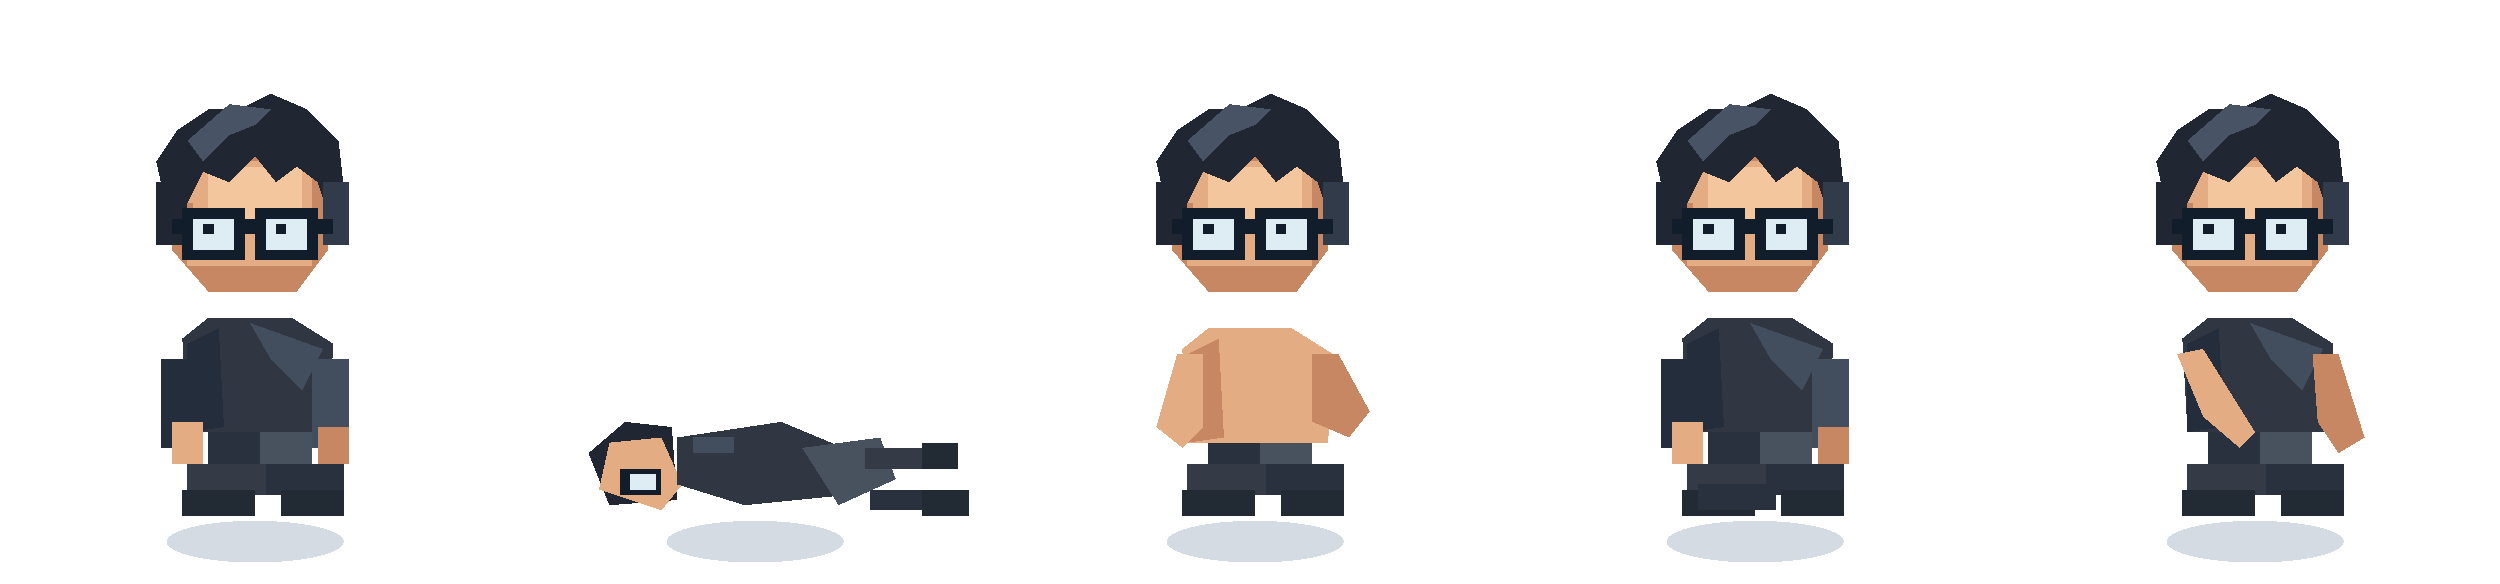
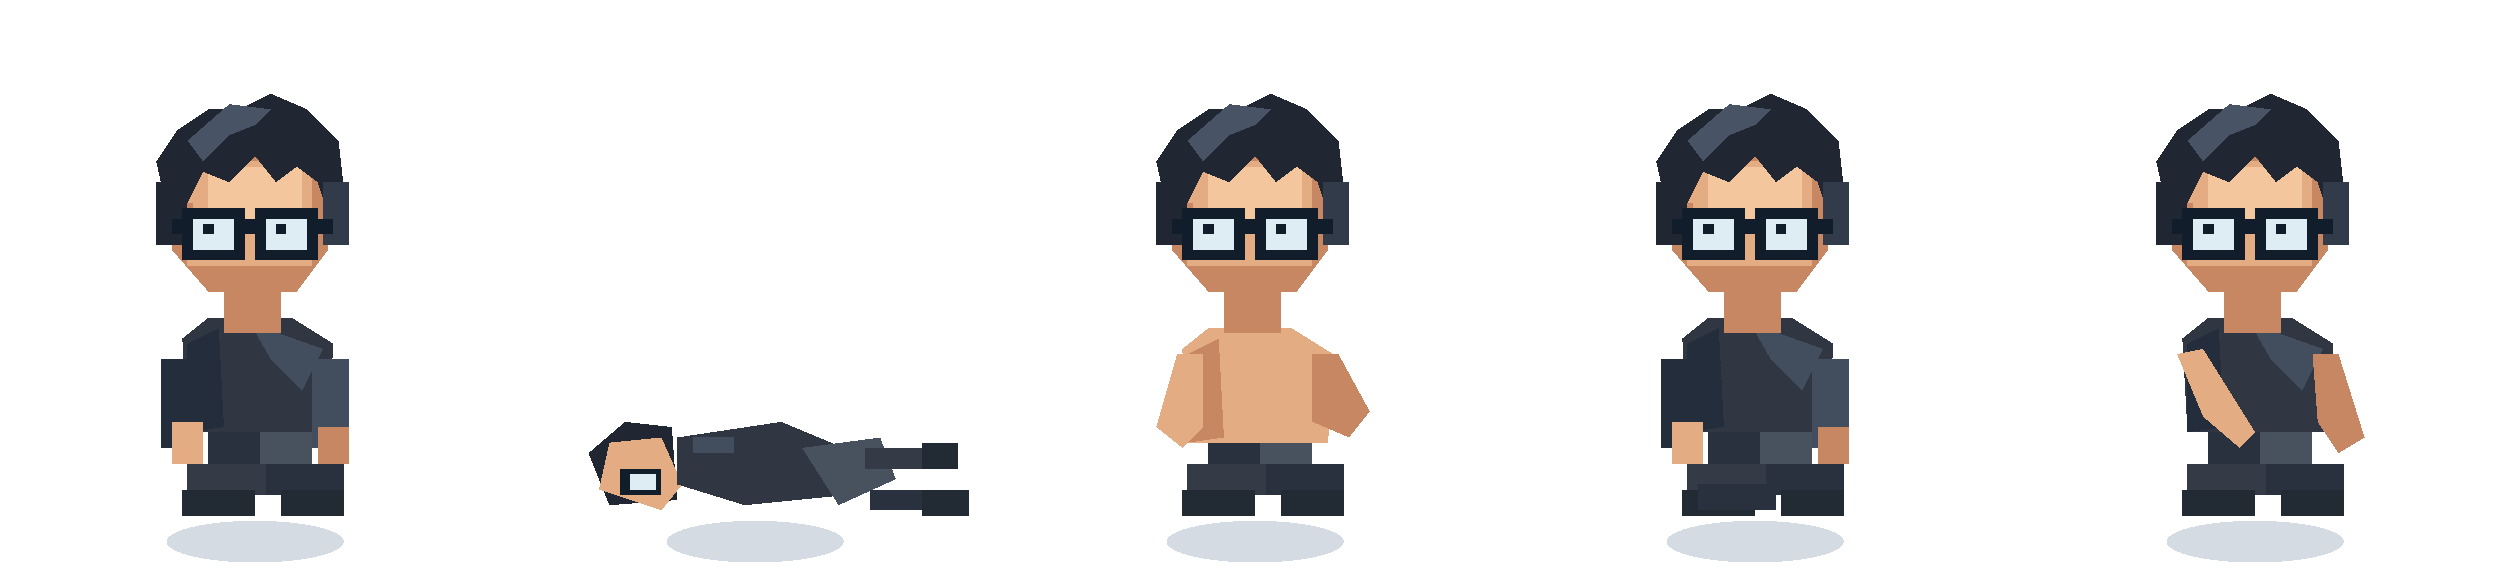
<svg xmlns="http://www.w3.org/2000/svg" width="480" height="112" viewBox="0 0 480 112" shape-rendering="crispEdges">
  <g transform="translate(0 0)">
    <ellipse cx="49" cy="104" rx="17" ry="4" fill="#5B779442" />
    <rect x="40" y="80" width="12" height="10" fill="#28313D" />
    <rect x="50" y="80" width="10" height="11" fill="#48525F" />
    <rect x="36" y="89" width="15" height="6" fill="#343B47" />
    <rect x="51" y="89" width="15" height="6" fill="#28313D" />
    <rect x="35" y="94" width="14" height="5" fill="#222B34" />
    <rect x="54" y="94" width="12" height="5" fill="#222B34" />
    <polygon points="35,65 40,61 56,61 64,66 63,83 36,83" fill="#303743" />
    <polygon points="36,66 42,63 43,82 36,83" fill="#242D3B" />
    <polygon points="48,62 62,67 58,75 52,69" fill="#424E5E" />
    <rect x="31" y="69" width="7" height="17" fill="#242D3B" />
    <rect x="33" y="81" width="6" height="8" fill="#E4AC82" />
    <rect x="60" y="69" width="7" height="17" fill="#424E5E" />
    <rect x="61" y="82" width="6" height="7" fill="#C88763" />
    <polygon points="33,29 36,25 60,25 64,31 63,48 57,56 40,56 33,48" fill="#C88763" />
    <rect x="36" y="31" width="24" height="20" fill="#E4AC82" />
    <rect x="40" y="32" width="18" height="12" fill="#F4C69D" />
    <rect x="33" y="39" width="4" height="9" fill="#C88763" />
    <rect x="61" y="39" width="4" height="8" fill="#C88763" />
+     <rect x="43" y="52" width="11" height="12" fill="#C88763" />
    <polygon points="32,40 30,31 34,25 40,21 46,21 52,18 59,21 65,27 66,36 63,41 61,35 57,32 53,35 49,30 44,35 39,33 36,39" fill="#202632" />
    <polygon points="36,27 44,20 52,21 49,24 44,26 39,31" fill="#485366" />
    <rect x="30" y="35" width="6" height="12" fill="#202632" />
    <rect x="62" y="35" width="5" height="12" fill="#323B4A" />
    <rect x="35" y="40" width="12" height="10" fill="#111D2B" />
    <rect x="49" y="40" width="12" height="10" fill="#111D2B" />
    <rect x="37" y="42" width="8" height="6" fill="#DDEDF3" />
    <rect x="51" y="42" width="8" height="6" fill="#DDEDF3" />
    <rect x="46" y="42" width="4" height="3" fill="#111D2B" />
    <rect x="33" y="42" width="3" height="3" fill="#111D2B" />
    <rect x="61" y="42" width="3" height="3" fill="#111D2B" />
    <rect x="39" y="43" width="2" height="2" fill="#111D2B" />
    <rect x="53" y="43" width="2" height="2" fill="#111D2B" />
    <rect x="46" y="52" width="5" height="1" fill="#C88763" />
  </g>
  <g transform="translate(96 0)">
    <ellipse cx="49" cy="104" rx="17" ry="4" fill="#5B779442" />
    <polygon points="17,87 24,81 33,82 34,96 21,97" fill="#202632" />
    <polygon points="21,85 31,84 35,93 31,98 19,94" fill="#E4AC82" />
    <rect x="23" y="90" width="8" height="5" fill="#111D2B" />
    <rect x="25" y="91" width="5" height="3" fill="#DDEDF3" />
    <polygon points="34,84 54,81 66,86 67,95 47,97 34,93" fill="#303743" />
    <polygon points="58,86 73,84 76,92 65,97" fill="#48525F" />
    <rect x="70" y="86" width="14" height="4" fill="#343B47" />
    <rect x="71" y="94" width="14" height="4" fill="#28313D" />
    <rect x="81" y="85" width="7" height="5" fill="#222B34" />
    <rect x="81" y="94" width="9" height="5" fill="#222B34" />
    <rect x="37" y="84" width="8" height="3" fill="#424E5E" />
  </g>
  <g transform="translate(192 0)">
    <ellipse cx="49" cy="104" rx="17" ry="4" fill="#5B779442" />
    <rect x="40" y="80" width="12" height="10" fill="#28313D" />
    <rect x="50" y="80" width="10" height="11" fill="#48525F" />
    <rect x="36" y="89" width="15" height="6" fill="#343B47" />
    <rect x="51" y="89" width="15" height="6" fill="#28313D" />
    <rect x="35" y="94" width="14" height="5" fill="#222B34" />
    <rect x="54" y="94" width="12" height="5" fill="#222B34" />
    <polygon points="35,67 40,63 56,63 64,68 63,85 36,85" fill="#E4AC82" />
    <polygon points="36,68 42,65 43,84 36,85" fill="#C88763" />
    <polygon points="34,68 39,68 39,82 35,86 30,82" fill="#E4AC82" />
    <polygon points="60,68 65,68 71,79 67,84 60,81" fill="#C88763" />
    <polygon points="33,29 36,25 60,25 64,31 63,48 57,56 40,56 33,48" fill="#C88763" />
    <rect x="36" y="31" width="24" height="20" fill="#E4AC82" />
    <rect x="40" y="32" width="18" height="12" fill="#F4C69D" />
    <rect x="33" y="39" width="4" height="9" fill="#C88763" />
    <rect x="61" y="39" width="4" height="8" fill="#C88763" />
+     <rect x="43" y="52" width="11" height="12" fill="#C88763" />
    <polygon points="32,40 30,31 34,25 40,21 46,21 52,18 59,21 65,27 66,36 63,41 61,35 57,32 53,35 49,30 44,35 39,33 36,39" fill="#202632" />
    <polygon points="36,27 44,20 52,21 49,24 44,26 39,31" fill="#485366" />
    <rect x="30" y="35" width="6" height="12" fill="#202632" />
    <rect x="62" y="35" width="5" height="12" fill="#323B4A" />
    <rect x="35" y="40" width="12" height="10" fill="#111D2B" />
    <rect x="49" y="40" width="12" height="10" fill="#111D2B" />
    <rect x="37" y="42" width="8" height="6" fill="#DDEDF3" />
    <rect x="51" y="42" width="8" height="6" fill="#DDEDF3" />
    <rect x="46" y="42" width="4" height="3" fill="#111D2B" />
    <rect x="33" y="42" width="3" height="3" fill="#111D2B" />
    <rect x="61" y="42" width="3" height="3" fill="#111D2B" />
    <rect x="39" y="43" width="2" height="2" fill="#111D2B" />
    <rect x="53" y="43" width="2" height="2" fill="#111D2B" />
    <rect x="46" y="52" width="5" height="1" fill="#C88763" />
  </g>
  <g transform="translate(288 0)">
    <ellipse cx="49" cy="104" rx="17" ry="4" fill="#5B779442" />
    <rect x="40" y="80" width="12" height="10" fill="#28313D" />
    <rect x="50" y="80" width="10" height="11" fill="#48525F" />
    <rect x="36" y="89" width="15" height="6" fill="#343B47" />
    <rect x="51" y="89" width="15" height="6" fill="#28313D" />
    <rect x="35" y="94" width="14" height="5" fill="#222B34" />
    <rect x="54" y="94" width="12" height="5" fill="#222B34" />
    <polygon points="35,65 40,61 56,61 64,66 63,83 36,83" fill="#303743" />
    <polygon points="36,66 42,63 43,82 36,83" fill="#242D3B" />
    <polygon points="48,62 62,67 58,75 52,69" fill="#424E5E" />
    <rect x="31" y="69" width="7" height="17" fill="#242D3B" />
    <rect x="33" y="81" width="6" height="8" fill="#E4AC82" />
    <rect x="60" y="69" width="7" height="17" fill="#424E5E" />
    <rect x="61" y="82" width="6" height="7" fill="#C88763" />
    <polygon points="33,29 36,25 60,25 64,31 63,48 57,56 40,56 33,48" fill="#C88763" />
    <rect x="36" y="31" width="24" height="20" fill="#E4AC82" />
    <rect x="40" y="32" width="18" height="12" fill="#F4C69D" />
    <rect x="33" y="39" width="4" height="9" fill="#C88763" />
    <rect x="61" y="39" width="4" height="8" fill="#C88763" />
+     <rect x="43" y="52" width="11" height="12" fill="#C88763" />
    <polygon points="32,40 30,31 34,25 40,21 46,21 52,18 59,21 65,27 66,36 63,41 61,35 57,32 53,35 49,30 44,35 39,33 36,39" fill="#202632" />
    <polygon points="36,27 44,20 52,21 49,24 44,26 39,31" fill="#485366" />
    <rect x="30" y="35" width="6" height="12" fill="#202632" />
    <rect x="62" y="35" width="5" height="12" fill="#323B4A" />
    <rect x="35" y="40" width="12" height="10" fill="#111D2B" />
    <rect x="49" y="40" width="12" height="10" fill="#111D2B" />
    <rect x="37" y="42" width="8" height="6" fill="#DDEDF3" />
    <rect x="51" y="42" width="8" height="6" fill="#DDEDF3" />
    <rect x="46" y="42" width="4" height="3" fill="#111D2B" />
    <rect x="33" y="42" width="3" height="3" fill="#111D2B" />
    <rect x="61" y="42" width="3" height="3" fill="#111D2B" />
    <rect x="39" y="43" width="2" height="2" fill="#111D2B" />
    <rect x="53" y="43" width="2" height="2" fill="#111D2B" />
    <rect x="46" y="52" width="5" height="1" fill="#C88763" />
    <rect x="38" y="93" width="15" height="5" fill="#28313D" />
  </g>
  <g transform="translate(384 0)">
    <ellipse cx="49" cy="104" rx="17" ry="4" fill="#5B779442" />
    <rect x="40" y="80" width="12" height="10" fill="#28313D" />
    <rect x="50" y="80" width="10" height="11" fill="#48525F" />
    <rect x="36" y="89" width="15" height="6" fill="#343B47" />
    <rect x="51" y="89" width="15" height="6" fill="#28313D" />
    <rect x="35" y="94" width="14" height="5" fill="#222B34" />
    <rect x="54" y="94" width="12" height="5" fill="#222B34" />
    <polygon points="35,65 40,61 56,61 64,66 63,83 36,83" fill="#303743" />
    <polygon points="36,66 42,63 43,82 36,83" fill="#242D3B" />
    <polygon points="48,62 62,67 58,75 52,69" fill="#424E5E" />
    <polygon points="34,68 39,67 49,83 46,86 39,80" fill="#E4AC82" />
    <polygon points="60,68 65,68 70,84 65,87 61,81" fill="#C88763" />
    <polygon points="33,29 36,25 60,25 64,31 63,48 57,56 40,56 33,48" fill="#C88763" />
    <rect x="36" y="31" width="24" height="20" fill="#E4AC82" />
    <rect x="40" y="32" width="18" height="12" fill="#F4C69D" />
    <rect x="33" y="39" width="4" height="9" fill="#C88763" />
    <rect x="61" y="39" width="4" height="8" fill="#C88763" />
+     <rect x="43" y="52" width="11" height="12" fill="#C88763" />
    <polygon points="32,40 30,31 34,25 40,21 46,21 52,18 59,21 65,27 66,36 63,41 61,35 57,32 53,35 49,30 44,35 39,33 36,39" fill="#202632" />
    <polygon points="36,27 44,20 52,21 49,24 44,26 39,31" fill="#485366" />
    <rect x="30" y="35" width="6" height="12" fill="#202632" />
    <rect x="62" y="35" width="5" height="12" fill="#323B4A" />
    <rect x="35" y="40" width="12" height="10" fill="#111D2B" />
    <rect x="49" y="40" width="12" height="10" fill="#111D2B" />
    <rect x="37" y="42" width="8" height="6" fill="#DDEDF3" />
    <rect x="51" y="42" width="8" height="6" fill="#DDEDF3" />
    <rect x="46" y="42" width="4" height="3" fill="#111D2B" />
    <rect x="33" y="42" width="3" height="3" fill="#111D2B" />
    <rect x="61" y="42" width="3" height="3" fill="#111D2B" />
    <rect x="39" y="43" width="2" height="2" fill="#111D2B" />
    <rect x="53" y="43" width="2" height="2" fill="#111D2B" />
    <rect x="46" y="52" width="5" height="1" fill="#C88763" />
  </g>
</svg>
